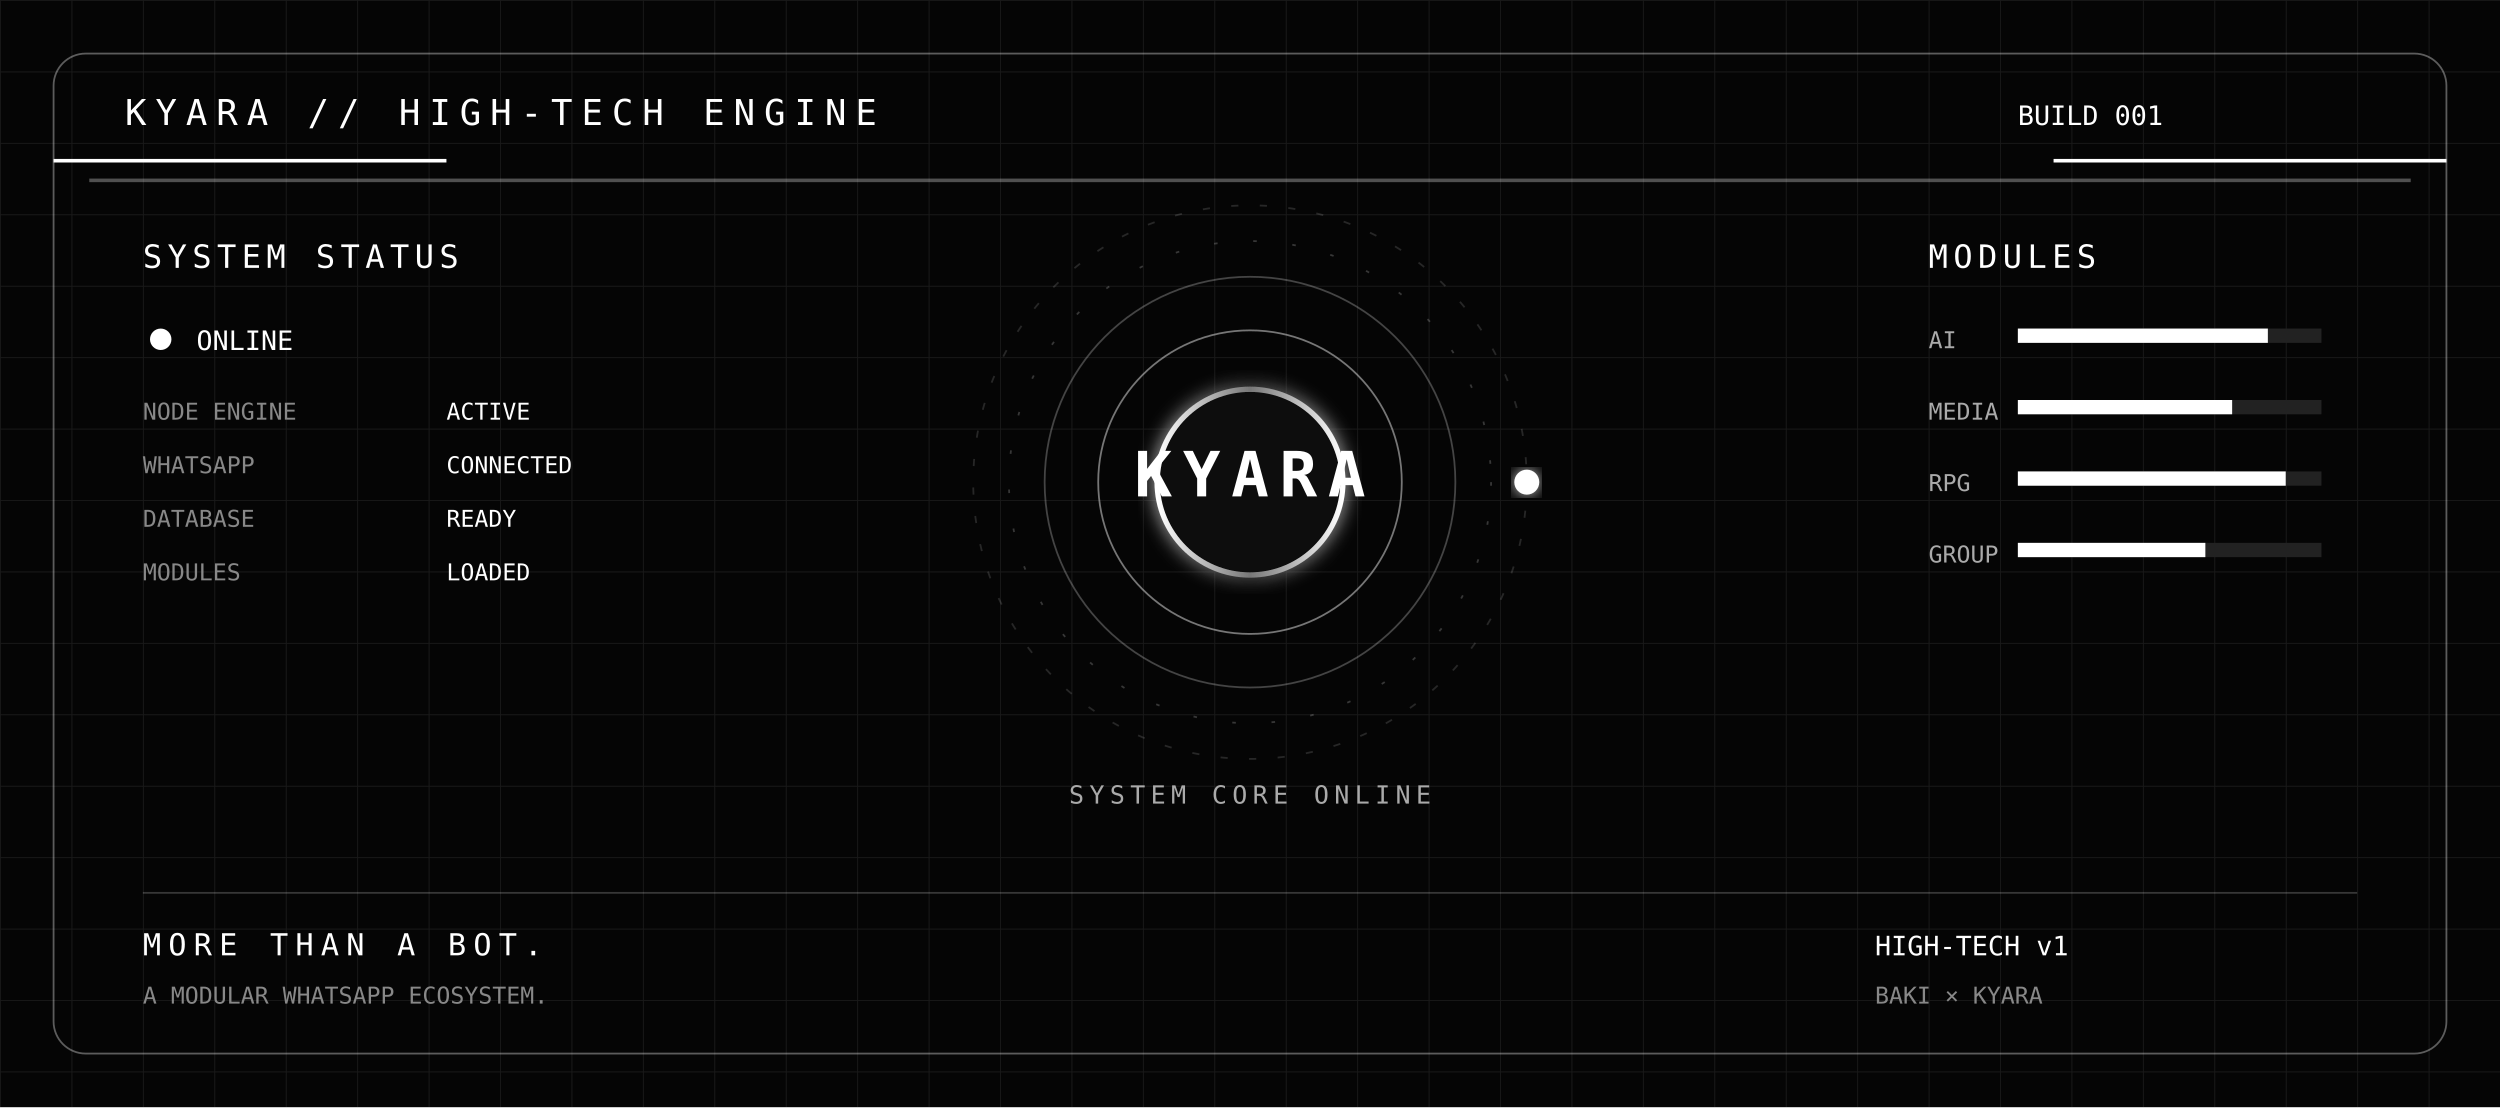
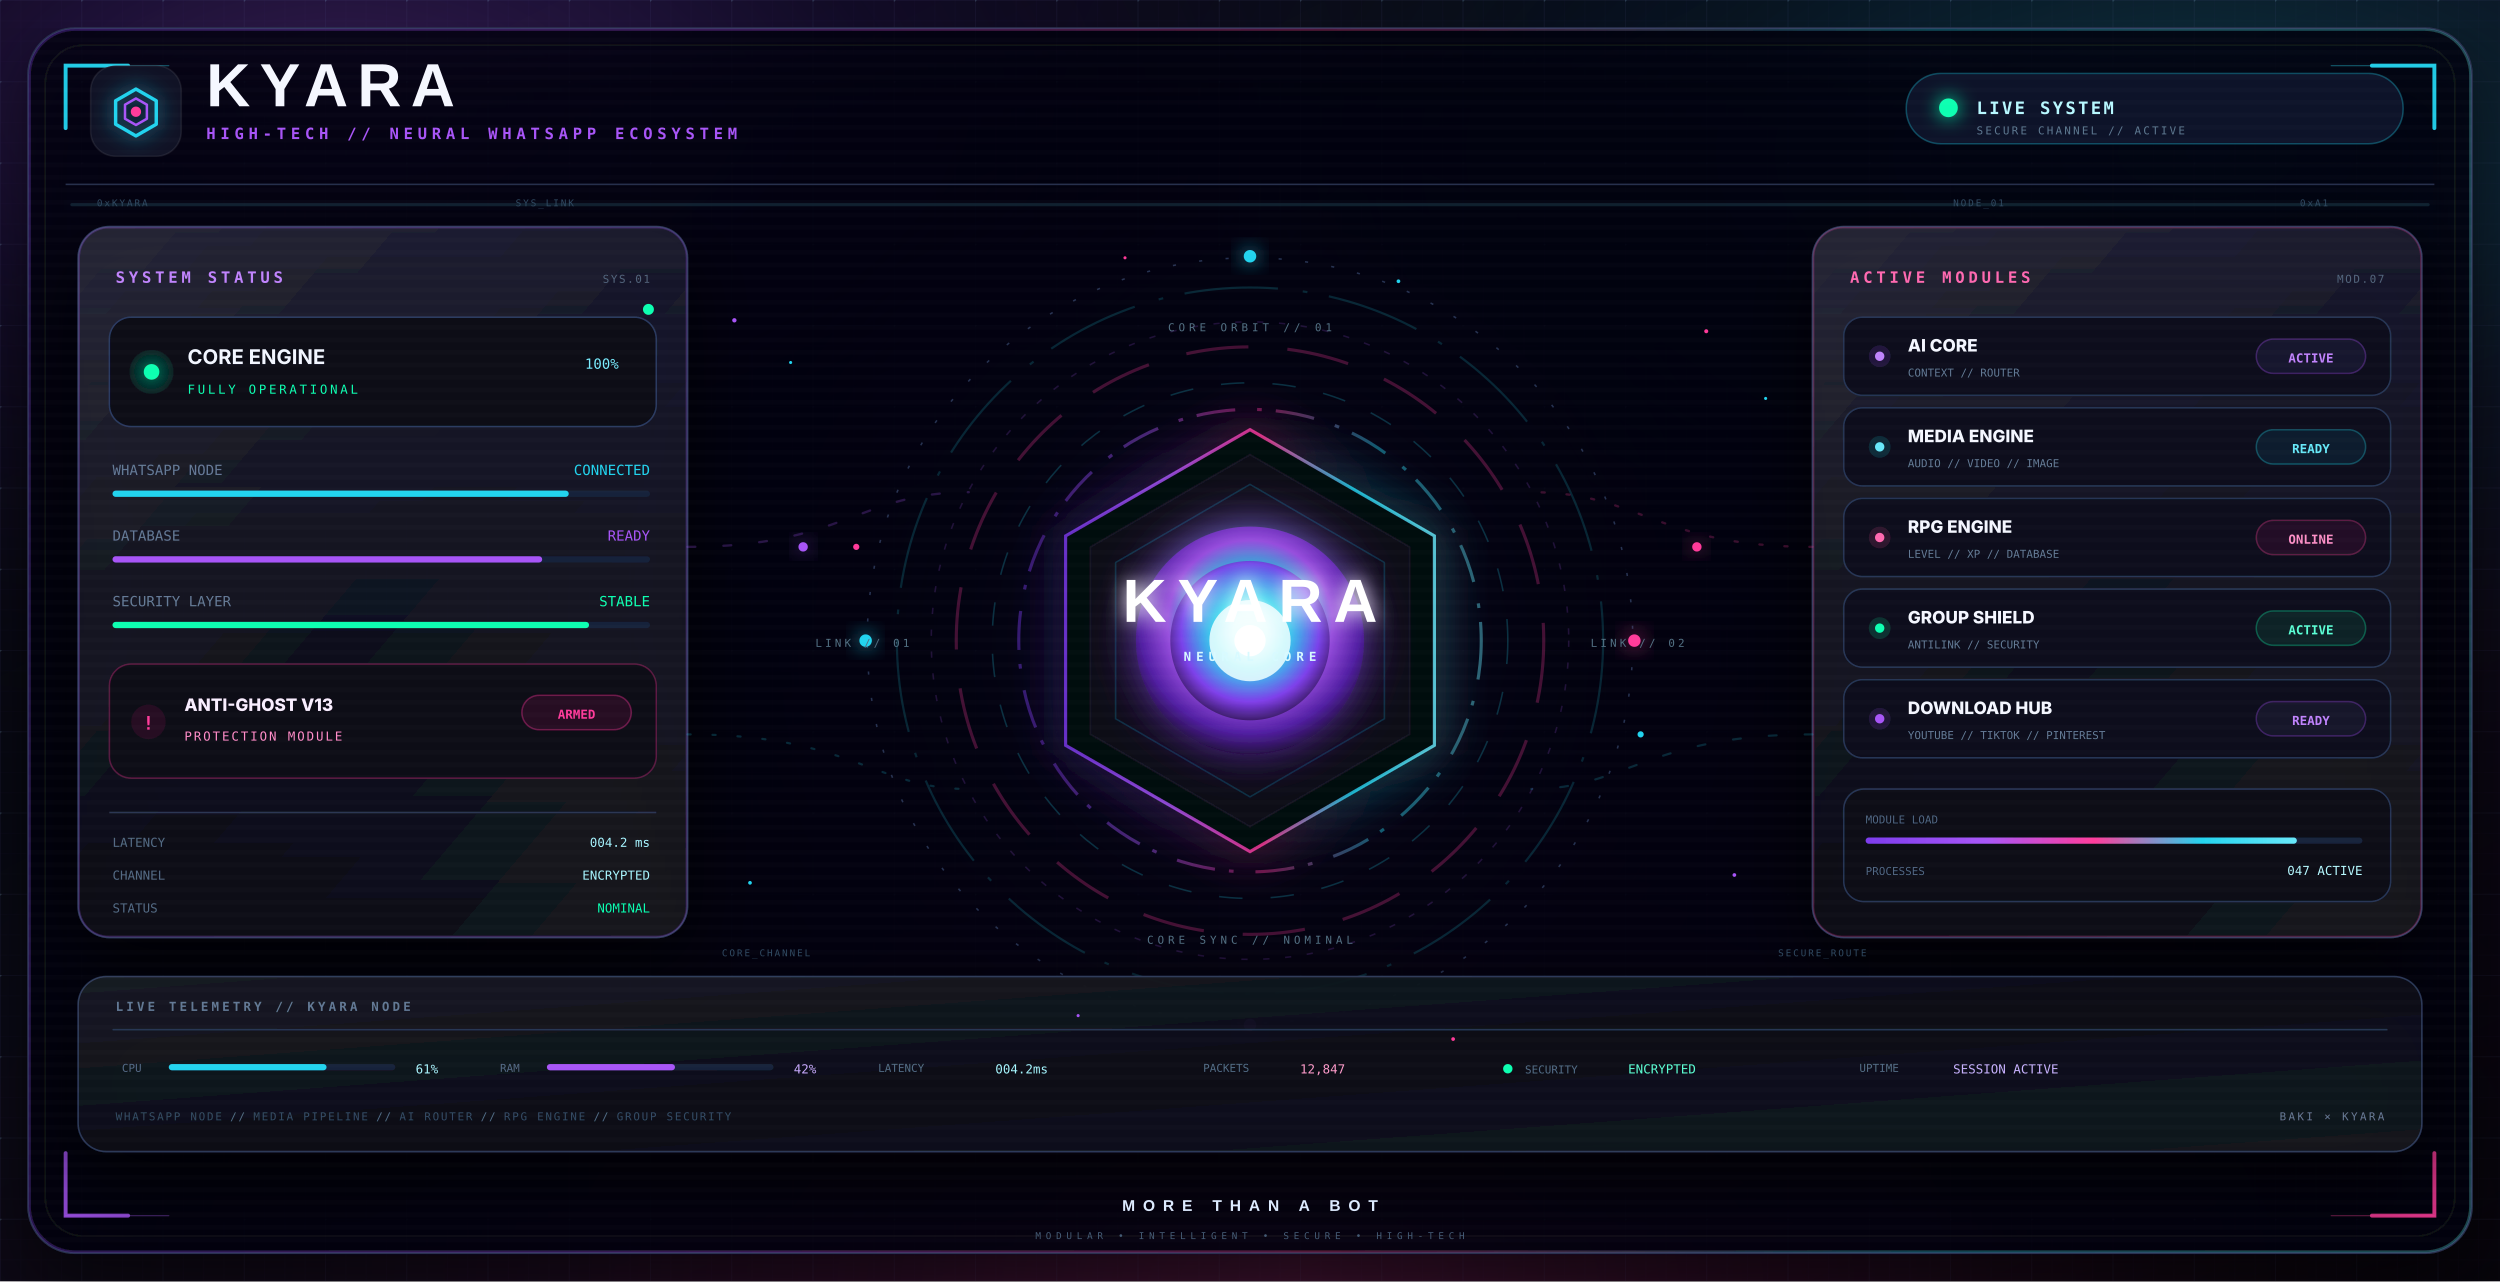
- <svg xmlns="http://www.w3.org/2000/svg" width="1400" height="620" viewBox="0 0 1400 620">
+ <svg xmlns="http://www.w3.org/2000/svg" width="1600" height="820" viewBox="0 0 1600 820" role="img" aria-label="KYARA HIGH-TECH V3">
  <defs>
-     <linearGradient id="g" x1="0" y1="0" x2="1" y2="0">
-       <stop offset="0%" stop-color="#ffffff" />
-       <stop offset="50%" stop-color="#777777" />
-       <stop offset="100%" stop-color="#ffffff" />
+     <linearGradient id="bg" x1="0" y1="0" x2="1" y2="1">
+       <stop offset="0%" stop-color="#03040A" />
+       <stop offset="38%" stop-color="#080914" />
+       <stop offset="72%" stop-color="#0D0715" />
+       <stop offset="100%" stop-color="#020308" />
    </linearGradient>
-     <pattern id="grid" width="40" height="40" patternUnits="userSpaceOnUse">
-       <path d="M40 0H0V40" fill="none" stroke="#fff" stroke-opacity=".08" />
+     <radialGradient id="bgPurple" cx="14%" cy="8%" r="58%">
+       <stop offset="0%" stop-color="#A855F7" stop-opacity=".28" />
+       <stop offset="38%" stop-color="#7C3AED" stop-opacity=".10" />
+       <stop offset="100%" stop-color="#000000" stop-opacity="0" />
+     </radialGradient>
+     <radialGradient id="bgCyan" cx="88%" cy="12%" r="52%">
+       <stop offset="0%" stop-color="#22D3EE" stop-opacity=".22" />
+       <stop offset="42%" stop-color="#0891B2" stop-opacity=".08" />
+       <stop offset="100%" stop-color="#000000" stop-opacity="0" />
+     </radialGradient>
+     <radialGradient id="bgPink" cx="52%" cy="100%" r="65%">
+       <stop offset="0%" stop-color="#FF3B9A" stop-opacity=".20" />
+       <stop offset="45%" stop-color="#DB2777" stop-opacity=".07" />
+       <stop offset="100%" stop-color="#000000" stop-opacity="0" />
+     </radialGradient>
+     <linearGradient id="neon" x1="0" y1="0" x2="1" y2="0">
+       <stop offset="0%" stop-color="#7C3AED" />
+       <stop offset="28%" stop-color="#A855F7" />
+       <stop offset="53%" stop-color="#FF3B9A" />
+       <stop offset="78%" stop-color="#22D3EE" />
+       <stop offset="100%" stop-color="#67E8F9" />
+     </linearGradient>
+     <linearGradient id="neonReverse" x1="1" y1="0" x2="0" y2="0">
+       <stop offset="0%" stop-color="#22D3EE" />
+       <stop offset="45%" stop-color="#FF3B9A" />
+       <stop offset="100%" stop-color="#A855F7" />
+     </linearGradient>
+     <linearGradient id="glass" x1="0" y1="0" x2="0" y2="1">
+       <stop offset="0%" stop-color="#16162B" stop-opacity=".94" />
+       <stop offset="55%" stop-color="#0C0D1B" stop-opacity=".88" />
+       <stop offset="100%" stop-color="#070811" stop-opacity=".97" />
+     </linearGradient>
+     <linearGradient id="glassLight" x1="0" y1="0" x2="1" y2="1">
+       <stop offset="0%" stop-color="#FFFFFF" stop-opacity=".07" />
+       <stop offset="50%" stop-color="#FFFFFF" stop-opacity=".015" />
+       <stop offset="100%" stop-color="#FFFFFF" stop-opacity=".045" />
+     </linearGradient>
+     <radialGradient id="core" cx="50%" cy="42%" r="62%">
+       <stop offset="0%" stop-color="#FFFFFF" />
+       <stop offset="9%" stop-color="#E0FBFF" />
+       <stop offset="21%" stop-color="#67E8F9" />
+       <stop offset="37%" stop-color="#22D3EE" />
+       <stop offset="58%" stop-color="#A855F7" />
+       <stop offset="78%" stop-color="#5B21B6" />
+       <stop offset="100%" stop-color="#12091D" />
+     </radialGradient>
+     <radialGradient id="coreInner" cx="50%" cy="45%" r="60%">
+       <stop offset="0%" stop-color="#FFFFFF" />
+       <stop offset="18%" stop-color="#DFFBFF" />
+       <stop offset="38%" stop-color="#22D3EE" />
+       <stop offset="72%" stop-color="#7C3AED" />
+       <stop offset="100%" stop-color="#170A24" />
+     </radialGradient>
+     <pattern id="grid" width="52" height="52" patternUnits="userSpaceOnUse">
+       <path d="M52 0H0V52" fill="none" stroke="#61709A" stroke-width=".55" stroke-opacity=".16" />
+       <circle cx="0" cy="0" r="1.1" fill="#A5F3FC" opacity=".16" />
    </pattern>
-     <filter id="glow">
-       <feGaussianBlur stdDeviation="5" result="blur" />
+     <pattern id="microGrid" width="13" height="13" patternUnits="userSpaceOnUse">
+       <path d="M13 0H0V13" fill="none" stroke="#8B5CF6" stroke-width=".35" stroke-opacity=".075" />
+     </pattern>
+     <pattern id="scanlines" width="4" height="8" patternUnits="userSpaceOnUse">
+       <rect width="4" height="3" fill="#FFFFFF" opacity=".014" />
+     </pattern>
+     <filter id="glowPurple" x="-100%" y="-100%" width="300%" height="300%">
+       <feGaussianBlur stdDeviation="7" result="blur" />
      <feMerge>
        <feMergeNode in="blur" />
        <feMergeNode in="SourceGraphic" />
      </feMerge>
    </filter>
+     <filter id="glowCyan" x="-100%" y="-100%" width="300%" height="300%">
+       <feGaussianBlur stdDeviation="6" result="blur" />
+       <feMerge>
+         <feMergeNode in="blur" />
+         <feMergeNode in="SourceGraphic" />
+       </feMerge>
+     </filter>
+     <filter id="strongGlow" x="-150%" y="-150%" width="400%" height="400%">
+       <feGaussianBlur stdDeviation="15" result="blur" />
+       <feMerge>
+         <feMergeNode in="blur" />
+         <feMergeNode in="SourceGraphic" />
+       </feMerge>
+     </filter>
+     <filter id="softGlow" x="-150%" y="-150%" width="400%" height="400%">
+       <feGaussianBlur stdDeviation="30" />
+     </filter>
+     <filter id="shadow" x="-30%" y="-30%" width="160%" height="180%">
+       <feDropShadow dx="0" dy="18" stdDeviation="24" flood-color="#000000" flood-opacity=".78" />
+     </filter>
+     <filter id="blurSmall">
+       <feGaussianBlur stdDeviation="2" />
+     </filter>
+     <clipPath id="screen">
+       <rect x="18" y="18" width="1564" height="784" rx="30" />
+     </clipPath>
    <style>
- .pulse{animation:pulse 2.4s infinite ease-in-out;transform-origin:700px 270px}
- .orbit{animation:orbit 9s infinite linear;transform-origin:700px 270px}
- .scan{animation:scan 4s infinite linear}
- .blink{animation:blink 1.2s infinite}
- .bar{animation:bar 2.5s infinite ease-in-out}
- 
- @keyframes pulse{
- 0%,100%{opacity:.45}
- 50%{opacity:1}
- }
- 
- @keyframes orbit{
- from{transform:rotate(0deg)}
- to{transform:rotate(360deg)}
- }
- 
- @keyframes scan{
- 0%{transform:translateY(-250px);opacity:0}
- 20%{opacity:.8}
- 80%{opacity:.8}
- 100%{transform:translateY(500px);opacity:0}
- }
- 
- @keyframes blink{
- 0%,45%,100%{opacity:1}
- 50%,90%{opacity:.15}
- }
- 
- @keyframes bar{
- 0%,100%{opacity:.45}
- 50%{opacity:1}
- }
- </style>
+       .mono{
+         font-family:
+           "JetBrains Mono",
+           "SFMono-Regular",
+           "Roboto Mono",
+           Consolas,
+           monospace;
+       }
+ 
+       .sans{
+         font-family:
+           "Inter",
+           "Segoe UI",
+           Arial,
+           sans-serif;
+       }
+ 
+       .future{
+         font-family:
+           "Orbitron",
+           "Rajdhani",
+           "Segoe UI",
+           Arial,
+           sans-serif;
+       }
+ 
+       .spin{
+         animation:spin 22s linear infinite;
+         transform-origin:800px 410px;
+       }
+ 
+       .spinFast{
+         animation:spinFast 11s linear infinite;
+         transform-origin:800px 410px;
+       }
+ 
+       .spinReverse{
+         animation:spinReverse 17s linear infinite;
+         transform-origin:800px 410px;
+       }
+ 
+       .pulse{
+         animation:pulse 2.2s ease-in-out infinite;
+         transform-origin:center;
+       }
+ 
+       .pulseFast{
+         animation:pulseFast 1.15s ease-in-out infinite;
+         transform-origin:center;
+       }
+ 
+       .blink{
+         animation:blink 1.35s steps(2,end) infinite;
+       }
+ 
+       .scan{
+         animation:scan 5s linear infinite;
+       }
+ 
+       .flow{
+         stroke-dasharray:5 18;
+         animation:flow 3s linear infinite;
+       }
+ 
+       .flowReverse{
+         stroke-dasharray:2 14;
+         animation:flowReverse 2.3s linear infinite;
+       }
+ 
+       .barA{
+         animation:barA 3.1s ease-in-out infinite;
+       }
+ 
+       .barB{
+         animation:barB 2.7s ease-in-out infinite;
+       }
+ 
+       .barC{
+         animation:barC 3.5s ease-in-out infinite;
+       }
+ 
+       .orbitNode{
+         animation:orbitNode 2s ease-in-out infinite;
+       }
+ 
+       @keyframes spin{
+         to{transform:rotate(360deg)}
+       }
+ 
+       @keyframes spinFast{
+         to{transform:rotate(360deg)}
+       }
+ 
+       @keyframes spinReverse{
+         to{transform:rotate(-360deg)}
+       }
+ 
+       @keyframes pulse{
+         0%,100%{
+           opacity:.45;
+           transform:scale(.94)
+         }
+         50%{
+           opacity:1;
+           transform:scale(1)
+         }
+       }
+ 
+       @keyframes pulseFast{
+         0%,100%{opacity:.25}
+         50%{opacity:1}
+       }
+ 
+       @keyframes blink{
+         0%,45%{opacity:1}
+         46%,100%{opacity:.15}
+       }
+ 
+       @keyframes scan{
+         0%{
+           transform:translateY(-260px);
+           opacity:0
+         }
+         10%{opacity:.65}
+         90%{opacity:.65}
+         100%{
+           transform:translateY(260px);
+           opacity:0
+         }
+       }
+ 
+       @keyframes flow{
+         to{stroke-dashoffset:-115}
+       }
+ 
+       @keyframes flowReverse{
+         to{stroke-dashoffset:90}
+       }
+ 
+       @keyframes barA{
+         0%,100%{width:210px}
+         50%{width:292px}
+       }
+ 
+       @keyframes barB{
+         0%,100%{width:250px}
+         50%{width:310px}
+       }
+ 
+       @keyframes barC{
+         0%,100%{width:170px}
+         50%{width:270px}
+       }
+ 
+       @keyframes orbitNode{
+         0%,100%{
+           opacity:.3;
+           transform:scale(.75)
+         }
+         50%{
+           opacity:1;
+           transform:scale(1.2)
+         }
+       }
+     </style>
  </defs>
-   <rect width="1400" height="620" fill="#050505" />
-   <rect width="1400" height="620" fill="url(#grid)" />
-   <rect x="30" y="30" width="1340" height="560" rx="18" fill="none" stroke="#fff" stroke-opacity=".35" />
-   <path d="M30 90H250M1150 90H1370" stroke="#fff" stroke-width="2" />
-   <text x="70" y="70" fill="#fff" font-family="monospace" font-size="20" letter-spacing="5">KYARA // HIGH-TECH ENGINE</text>
-   <text x="1130" y="70" fill="#fff" font-family="monospace" font-size="15">BUILD 001</text>
-   <g class="orbit">
-     <circle cx="700" cy="270" r="155" fill="none" stroke="#fff" stroke-opacity=".14" stroke-dasharray="4 12" />
-     <circle cx="700" cy="270" r="135" fill="none" stroke="#fff" stroke-opacity=".20" stroke-dasharray="2 20" />
-     <circle cx="855" cy="270" r="7" fill="#fff" filter="url(#glow)" />
-   </g>
-   <g class="pulse">
-     <circle cx="700" cy="270" r="115" fill="none" stroke="#fff" stroke-opacity=".25" />
-     <circle cx="700" cy="270" r="85" fill="none" stroke="#fff" stroke-opacity=".45" />
-     <circle cx="700" cy="270" r="52" fill="#090909" stroke="url(#g)" stroke-width="3" filter="url(#glow)" />
-     <text x="700" y="278" text-anchor="middle" fill="#fff" font-family="monospace" font-size="35" font-weight="bold" letter-spacing="6">KYARA</text>
-   </g>
-   <text x="700" y="450" text-anchor="middle" fill="#aaa" font-family="monospace" font-size="14" letter-spacing="3">SYSTEM CORE ONLINE</text>
-   <g font-family="monospace">
-     <text x="80" y="150" fill="#fff" font-size="18" letter-spacing="3">SYSTEM STATUS</text>
-     <circle cx="90" cy="190" r="6" fill="#fff" class="blink" />
-     <text x="110" y="196" fill="#fff" font-size="15">ONLINE</text>
-     <text x="80" y="235" fill="#888" font-size="13">NODE ENGINE</text>
-     <text x="250" y="235" fill="#fff" font-size="13">ACTIVE</text>
-     <text x="80" y="265" fill="#888" font-size="13">WHATSAPP</text>
-     <text x="250" y="265" fill="#fff" font-size="13">CONNECTED</text>
-     <text x="80" y="295" fill="#888" font-size="13">DATABASE</text>
-     <text x="250" y="295" fill="#fff" font-size="13">READY</text>
-     <text x="80" y="325" fill="#888" font-size="13">MODULES</text>
-     <text x="250" y="325" fill="#fff" font-size="13">LOADED</text>
-   </g>
-   <g font-family="monospace">
-     <text x="1080" y="150" fill="#fff" font-size="18" letter-spacing="3">MODULES</text>
-     <text x="1080" y="195" fill="#aaa" font-size="13">AI</text>
-     <rect x="1130" y="184" width="170" height="8" fill="#222" />
-     <rect x="1130" y="184" width="140" height="8" fill="#fff" class="bar" />
-     <text x="1080" y="235" fill="#aaa" font-size="13">MEDIA</text>
-     <rect x="1130" y="224" width="170" height="8" fill="#222" />
-     <rect x="1130" y="224" width="120" height="8" fill="#fff" class="bar" />
-     <text x="1080" y="275" fill="#aaa" font-size="13">RPG</text>
-     <rect x="1130" y="264" width="170" height="8" fill="#222" />
-     <rect x="1130" y="264" width="150" height="8" fill="#fff" class="bar" />
-     <text x="1080" y="315" fill="#aaa" font-size="13">GROUP</text>
-     <rect x="1130" y="304" width="170" height="8" fill="#222" />
-     <rect x="1130" y="304" width="105" height="8" fill="#fff" class="bar" />
-   </g>
-   <rect x="50" y="100" width="1300" height="2" fill="#fff" opacity=".3" class="scan" />
-   <path d="M80 500H1320" stroke="#fff" stroke-opacity=".2" />
-   <text x="80" y="535" fill="#fff" font-family="monospace" font-size="17" letter-spacing="4">MORE THAN A BOT.</text>
-   <text x="80" y="562" fill="#888" font-family="monospace" font-size="13">A MODULAR WHATSAPP ECOSYSTEM.</text>
-   <text x="1050" y="535" fill="#fff" font-family="monospace" font-size="15">HIGH-TECH v1</text>
-   <text x="1050" y="562" fill="#888" font-family="monospace" font-size="13">BAKI × KYARA</text>
+   <rect width="1600" height="820" fill="url(#bg)" />
+   <rect width="1600" height="820" fill="url(#bgPurple)" />
+   <rect width="1600" height="820" fill="url(#bgCyan)" />
+   <rect width="1600" height="820" fill="url(#bgPink)" />
+   <rect width="1600" height="820" fill="url(#grid)" />
+   <rect width="1600" height="820" fill="url(#microGrid)" opacity=".75" />
+   <circle cx="800" cy="410" r="290" fill="#A855F7" opacity=".045" filter="url(#softGlow)" />
+   <circle cx="800" cy="410" r="210" fill="#22D3EE" opacity=".035" filter="url(#softGlow)" />
+   <g filter="url(#shadow)">
+     <rect x="18" y="18" width="1564" height="784" rx="30" fill="#03040A" fill-opacity=".76" stroke="#2A3150" stroke-width="1.2" />
+     <rect x="19" y="19" width="1562" height="782" rx="29" fill="none" stroke="url(#neon)" stroke-opacity=".28" stroke-width="1.5" />
+     <rect x="29" y="29" width="1542" height="762" rx="24" fill="none" stroke="#FFFFFF" stroke-opacity=".045" />
+   </g>
+   <g fill="none" stroke-linecap="round">
+     <path d="M42 82V42H82" stroke="#22D3EE" stroke-width="2.5" opacity=".95" />
+     <path d="M42 42H108" stroke="#22D3EE" stroke-width=".8" opacity=".35" />
+     <path d="M1558 82V42H1518" stroke="#22D3EE" stroke-width="2.5" opacity=".95" />
+     <path d="M1492 42H1558" stroke="#22D3EE" stroke-width=".8" opacity=".35" />
+     <path d="M42 738V778H82" stroke="#A855F7" stroke-width="2.5" opacity=".85" />
+     <path d="M42 778H108" stroke="#A855F7" stroke-width=".8" opacity=".35" />
+     <path d="M1558 738V778H1518" stroke="#FF3B9A" stroke-width="2.5" opacity=".85" />
+     <path d="M1492 778H1558" stroke="#FF3B9A" stroke-width=".8" opacity=".35" />
+   </g>
+   <g>
+     <rect x="58" y="42" width="58" height="58" rx="16" fill="#101225" stroke="#FFFFFF" stroke-opacity=".08" />
+     <g transform="translate(72 56)" fill="none" stroke-linejoin="round">
+       <path d="M15 1                L28 8.5                L28 23.5                L15 31                L2 23.5                L2 8.5Z" stroke="#22D3EE" stroke-width="2.2" filter="url(#glowCyan)" />
+       <path d="M15 7                L22 11                L22 20                L15 24                L8 20                L8 11Z" stroke="#A855F7" stroke-width="1.6" />
+       <circle cx="15" cy="15.5" r="2.8" fill="#FF3B9A" stroke="#FF3B9A" />
+     </g>
+     <text x="132" y="68" class="future" font-size="39" font-weight="900" letter-spacing="6" fill="#F5F7FF">
+       KYARA
+     </text>
+     <text x="132" y="89" class="mono" font-size="10" font-weight="700" letter-spacing="3" fill="#A855F7">
+       HIGH-TECH // NEURAL WHATSAPP ECOSYSTEM
+     </text>
+     <rect x="1220" y="47" width="318" height="45" rx="22" fill="#0D1329" stroke="#22D3EE" stroke-opacity=".32" />
+     <circle cx="1247" cy="69" r="6" fill="#10FFB1" filter="url(#glowCyan)" class="pulseFast" />
+     <text x="1265" y="73" class="mono" font-size="11" font-weight="800" letter-spacing="1.5" fill="#B7F8FF">
+       LIVE SYSTEM
+     </text>
+     <text x="1265" y="86" class="mono" font-size="7" letter-spacing="1.4" fill="#5D7890">
+       SECURE CHANNEL // ACTIVE
+     </text>
+   </g>
+   <path d="M42 118H1558" stroke="#27304D" stroke-width="1" />
+   <path d="M42 118H510" stroke="url(#neon)" stroke-width="1.5" opacity=".85" />
+   <path d="M1090 118H1558" stroke="url(#neonReverse)" stroke-width="1" opacity=".55" />
+   <g transform="translate(50 145)" filter="url(#shadow)">
+     <rect width="390" height="455" rx="20" fill="url(#glass)" stroke="#303A5D" stroke-width="1" />
+     <rect x=".7" y=".7" width="388.6" height="453.6" rx="19" fill="none" stroke="#A855F7" stroke-opacity=".23" />
+     <rect width="390" height="455" rx="20" fill="url(#glassLight)" />
+     <text x="24" y="36" class="mono" font-size="10" font-weight="800" letter-spacing="2.4" fill="#C084FC">
+       SYSTEM STATUS
+     </text>
+     <text x="366" y="36" class="mono" font-size="7" letter-spacing="1" text-anchor="end" fill="#52647E">
+       SYS.01
+     </text>
+     <circle cx="365" cy="53" r="3.5" fill="#10FFB1" class="blink" />
+     <rect x="20" y="58" width="350" height="70" rx="14" fill="#070A15" stroke="#2B3A60" />
+     <circle cx="47" cy="93" r="14" fill="#10FFB1" opacity=".08" />
+     <circle cx="47" cy="93" r="5" fill="#10FFB1" filter="url(#glowCyan)" class="pulse" />
+     <text x="70" y="88" class="sans" font-size="13" font-weight="700" fill="#F2F6FF">
+       CORE ENGINE
+     </text>
+     <text x="70" y="107" class="mono" font-size="8" letter-spacing="1.7" fill="#10FFB1">
+       FULLY OPERATIONAL
+     </text>
+     <text x="346" y="91" class="mono" font-size="9" text-anchor="end" fill="#7CEEFF">
+       100%
+     </text>
+     <g class="mono">
+       <text x="22" y="159" font-size="9" fill="#657A96">
+         WHATSAPP NODE
+       </text>
+       <text x="366" y="159" font-size="9" text-anchor="end" fill="#22D3EE">
+         CONNECTED
+       </text>
+       <rect x="22" y="169" width="344" height="4" rx="2" fill="#17223B" />
+       <rect x="22" y="169" width="292" height="4" rx="2" fill="#22D3EE" class="barA" />
+       <text x="22" y="201" font-size="9" fill="#657A96">
+         DATABASE
+       </text>
+       <text x="366" y="201" font-size="9" text-anchor="end" fill="#A855F7">
+         READY
+       </text>
+       <rect x="22" y="211" width="344" height="4" rx="2" fill="#17223B" />
+       <rect x="22" y="211" width="275" height="4" rx="2" fill="#A855F7" class="barB" />
+       <text x="22" y="243" font-size="9" fill="#657A96">
+         SECURITY LAYER
+       </text>
+       <text x="366" y="243" font-size="9" text-anchor="end" fill="#10FFB1">
+         STABLE
+       </text>
+       <rect x="22" y="253" width="344" height="4" rx="2" fill="#17223B" />
+       <rect x="22" y="253" width="305" height="4" rx="2" fill="#10FFB1" class="barC" />
+     </g>
+     <rect x="20" y="280" width="350" height="73" rx="14" fill="#100817" stroke="#FF3B9A" stroke-opacity=".3" />
+     <circle cx="45" cy="317" r="11" fill="#FF3B9A" opacity=".09" />
+     <text x="45" y="322" text-anchor="middle" class="mono" font-size="12" font-weight="900" fill="#FF3B9A">
+       !
+     </text>
+     <text x="68" y="310" class="sans" font-size="11" font-weight="800" fill="#F9EFFF">
+       ANTI-GHOST V13
+     </text>
+     <text x="68" y="329" class="mono" font-size="8" letter-spacing="1.2" fill="#FF8FC8">
+       PROTECTION MODULE
+     </text>
+     <rect x="284" y="300" width="70" height="22" rx="11" fill="#FF3B9A" fill-opacity=".10" stroke="#FF3B9A" stroke-opacity=".35" />
+     <text x="319" y="315" text-anchor="middle" class="mono" font-size="8" font-weight="800" fill="#FF3B9A">
+       ARMED
+     </text>
+     <path d="M20 375H370" stroke="#293653" />
+     <text x="22" y="397" class="mono" font-size="8" fill="#536A84">
+       LATENCY
+     </text>
+     <text x="366" y="397" class="mono" font-size="8" text-anchor="end" fill="#A9F6FF">
+       004.2 ms
+     </text>
+     <text x="22" y="418" class="mono" font-size="8" fill="#536A84">
+       CHANNEL
+     </text>
+     <text x="366" y="418" class="mono" font-size="8" text-anchor="end" fill="#A9F6FF">
+       ENCRYPTED
+     </text>
+     <text x="22" y="439" class="mono" font-size="8" fill="#536A84">
+       STATUS
+     </text>
+     <text x="366" y="439" class="mono" font-size="8" text-anchor="end" fill="#10FFB1">
+       NOMINAL
+     </text>
+   </g>
+   <g transform="translate(1160 145)" filter="url(#shadow)">
+     <rect width="390" height="455" rx="20" fill="url(#glass)" stroke="#303A5D" stroke-width="1" />
+     <rect x=".7" y=".7" width="388.6" height="453.6" rx="19" fill="none" stroke="#FF3B9A" stroke-opacity=".22" />
+     <rect width="390" height="455" rx="20" fill="url(#glassLight)" />
+     <text x="24" y="36" class="mono" font-size="10" font-weight="800" letter-spacing="2.4" fill="#FF69B0">
+       ACTIVE MODULES
+     </text>
+     <text x="366" y="36" class="mono" font-size="7" letter-spacing="1" text-anchor="end" fill="#52647E">
+       MOD.07
+     </text>
+     <g class="sans">
+       <rect x="20" y="58" width="350" height="50" rx="12" fill="#0A0D1A" stroke="#273555" />
+       <circle cx="43" cy="83" r="7" fill="#A855F7" opacity=".16" />
+       <circle cx="43" cy="83" r="3" fill="#C084FC" class="pulse" />
+       <text x="61" y="80" font-size="11" font-weight="800" fill="#F4F6FF">
+         AI CORE
+       </text>
+       <text x="61" y="96" class="mono" font-size="7" fill="#647A96">
+         CONTEXT // ROUTER
+       </text>
+       <rect x="284" y="72" width="70" height="22" rx="11" fill="#A855F7" fill-opacity=".10" stroke="#A855F7" stroke-opacity=".3" />
+       <text x="319" y="87" text-anchor="middle" class="mono" font-size="8" font-weight="800" fill="#C084FC">
+         ACTIVE
+       </text>
+       <rect x="20" y="116" width="350" height="50" rx="12" fill="#0A0D1A" stroke="#273555" />
+       <circle cx="43" cy="141" r="7" fill="#22D3EE" opacity=".15" />
+       <circle cx="43" cy="141" r="3" fill="#67E8F9" class="pulse" />
+       <text x="61" y="138" font-size="11" font-weight="800" fill="#F4F6FF">
+         MEDIA ENGINE
+       </text>
+       <text x="61" y="154" class="mono" font-size="7" fill="#647A96">
+         AUDIO // VIDEO // IMAGE
+       </text>
+       <rect x="284" y="130" width="70" height="22" rx="11" fill="#22D3EE" fill-opacity=".09" stroke="#22D3EE" stroke-opacity=".3" />
+       <text x="319" y="145" text-anchor="middle" class="mono" font-size="8" font-weight="800" fill="#67E8F9">
+         READY
+       </text>
+       <rect x="20" y="174" width="350" height="50" rx="12" fill="#0A0D1A" stroke="#273555" />
+       <circle cx="43" cy="199" r="7" fill="#FF3B9A" opacity=".15" />
+       <circle cx="43" cy="199" r="3" fill="#FF69B0" class="pulse" />
+       <text x="61" y="196" font-size="11" font-weight="800" fill="#F4F6FF">
+         RPG ENGINE
+       </text>
+       <text x="61" y="212" class="mono" font-size="7" fill="#647A96">
+         LEVEL // XP // DATABASE
+       </text>
+       <rect x="284" y="188" width="70" height="22" rx="11" fill="#FF3B9A" fill-opacity=".09" stroke="#FF3B9A" stroke-opacity=".3" />
+       <text x="319" y="203" text-anchor="middle" class="mono" font-size="8" font-weight="800" fill="#FF8FC8">
+         ONLINE
+       </text>
+       <rect x="20" y="232" width="350" height="50" rx="12" fill="#0A0D1A" stroke="#273555" />
+       <circle cx="43" cy="257" r="7" fill="#10FFB1" opacity=".15" />
+       <circle cx="43" cy="257" r="3" fill="#10FFB1" class="pulse" />
+       <text x="61" y="254" font-size="11" font-weight="800" fill="#F4F6FF">
+         GROUP SHIELD
+       </text>
+       <text x="61" y="270" class="mono" font-size="7" fill="#647A96">
+         ANTILINK // SECURITY
+       </text>
+       <rect x="284" y="246" width="70" height="22" rx="11" fill="#10FFB1" fill-opacity=".08" stroke="#10FFB1" stroke-opacity=".3" />
+       <text x="319" y="261" text-anchor="middle" class="mono" font-size="8" font-weight="800" fill="#5CFFD5">
+         ACTIVE
+       </text>
+       <rect x="20" y="290" width="350" height="50" rx="12" fill="#0A0D1A" stroke="#273555" />
+       <circle cx="43" cy="315" r="7" fill="#A855F7" opacity=".15" />
+       <circle cx="43" cy="315" r="3" fill="#A855F7" class="pulse" />
+       <text x="61" y="312" font-size="11" font-weight="800" fill="#F4F6FF">
+         DOWNLOAD HUB
+       </text>
+       <text x="61" y="328" class="mono" font-size="7" fill="#647A96">
+         YOUTUBE // TIKTOK // PINTEREST
+       </text>
+       <rect x="284" y="304" width="70" height="22" rx="11" fill="#A855F7" fill-opacity=".08" stroke="#A855F7" stroke-opacity=".3" />
+       <text x="319" y="319" text-anchor="middle" class="mono" font-size="8" font-weight="800" fill="#C084FC">
+         READY
+       </text>
+     </g>
+     <rect x="20" y="360" width="350" height="72" rx="13" fill="#070A14" stroke="#273555" />
+     <text x="34" y="382" class="mono" font-size="7" fill="#526783">
+       MODULE LOAD
+     </text>
+     <rect x="34" y="391" width="318" height="4" rx="2" fill="#17213A" />
+     <rect x="34" y="391" width="276" height="4" rx="2" fill="url(#neon)" class="barB" />
+     <text x="34" y="415" class="mono" font-size="7" fill="#526783">
+       PROCESSES
+     </text>
+     <text x="352" y="415" class="mono" font-size="8" text-anchor="end" fill="#B8F9FF">
+       047 ACTIVE
+     </text>
+   </g>
+   <g class="spin" fill="none">
+     <circle cx="800" cy="410" r="245" stroke="#263251" stroke-width="1" stroke-dasharray="2 15" />
+     <circle cx="800" cy="410" r="226" stroke="#22D3EE" stroke-opacity=".17" stroke-width="1.4" stroke-dasharray="60 16 3 14" />
+     <circle cx="800" cy="410" r="204" stroke="#A855F7" stroke-opacity=".18" stroke-width="1" stroke-dasharray="4 10" />
+   </g>
+   <g class="spinReverse" fill="none">
+     <circle cx="800" cy="410" r="188" stroke="#FF3B9A" stroke-opacity=".26" stroke-width="2" stroke-dasharray="40 25" />
+     <circle cx="800" cy="410" r="165" stroke="#22D3EE" stroke-opacity=".22" stroke-width="1" stroke-dasharray="15 18" />
+   </g>
+   <g class="spinFast" fill="none">
+     <circle cx="800" cy="410" r="148" stroke="url(#neon)" stroke-width="2" stroke-opacity=".42" stroke-dasharray="25 14 3 9" />
+   </g>
+   <g class="pulseFast">
+     <circle cx="800" cy="164" r="4" fill="#22D3EE" filter="url(#glowCyan)" />
+     <circle cx="1046" cy="410" r="4" fill="#FF3B9A" filter="url(#glowPurple)" />
+     <circle cx="800" cy="656" r="4" fill="#A855F7" filter="url(#glowPurple)" />
+     <circle cx="554" cy="410" r="4" fill="#22D3EE" filter="url(#glowCyan)" />
+   </g>
+   <g fill="none" stroke-linecap="round">
+     <path d="M440 350              C540 350 550 315 620 315" stroke="#A855F7" stroke-opacity=".23" stroke-width="1.5" class="flow" />
+     <path d="M440 470              C545 470 560 505 620 505" stroke="#22D3EE" stroke-opacity=".19" stroke-width="1.4" class="flowReverse" />
+     <path d="M1160 350              C1060 350 1050 315 980 315" stroke="#FF3B9A" stroke-opacity=".22" stroke-width="1.5" class="flowReverse" />
+     <path d="M1160 470              C1055 470 1040 505 980 505" stroke="#22D3EE" stroke-opacity=".18" stroke-width="1.4" class="flow" />
+   </g>
+   <circle cx="800" cy="410" r="130" fill="#A855F7" opacity=".055" filter="url(#softGlow)" />
+   <circle cx="800" cy="410" r="105" fill="#22D3EE" opacity=".045" filter="url(#softGlow)" />
+   <g filter="url(#strongGlow)">
+     <path d="M800 275              L918 343              L918 477              L800 545              L682 477              L682 343Z" fill="#050711" stroke="url(#neon)" stroke-width="2" stroke-opacity=".8" />
+     <path d="M800 291              L902 350              L902 470              L800 529              L698 470              L698 350Z" fill="#0A0B19" stroke="#FFFFFF" stroke-opacity=".06" />
+     <path d="M800 310              L886 360              L886 460              L800 510              L714 460              L714 360Z" fill="none" stroke="#22D3EE" stroke-opacity=".2" stroke-width="1" />
+   </g>
+   <circle cx="800" cy="410" r="73" fill="url(#core)" opacity=".88" filter="url(#strongGlow)" class="pulse" />
+   <circle cx="800" cy="410" r="51" fill="url(#coreInner)" opacity=".86" />
+   <circle cx="800" cy="410" r="26" fill="#EFFFFF" opacity=".85" class="pulseFast" />
+   <circle cx="800" cy="410" r="10" fill="#FFFFFF" filter="url(#strongGlow)" />
+   <g text-anchor="middle">
+     <text x="800" y="398" class="future" font-size="39" font-weight="900" letter-spacing="7" fill="#FFFFFF" filter="url(#glowCyan)">
+       KYARA
+     </text>
+     <text x="800" y="423" class="mono" font-size="8" font-weight="800" letter-spacing="3.2" fill="#D8FAFF">
+       NEURAL CORE
+     </text>
+   </g>
+   <g class="mono">
+     <text x="800" y="212" text-anchor="middle" font-size="7" letter-spacing="2.5" fill="#527083">
+       CORE ORBIT // 01
+     </text>
+     <text x="1018" y="414" font-size="7" letter-spacing="2" fill="#527083">
+       LINK // 02
+     </text>
+     <text x="582" y="414" text-anchor="end" font-size="7" letter-spacing="2" fill="#527083">
+       LINK // 01
+     </text>
+     <text x="800" y="604" text-anchor="middle" font-size="7" letter-spacing="2.5" fill="#527083">
+       CORE SYNC // NOMINAL
+     </text>
+   </g>
+   <g class="pulseFast">
+     <circle cx="514" cy="350" r="3" fill="#A855F7" filter="url(#glowPurple)" />
+     <circle cx="548" cy="350" r="2" fill="#FF3B9A" />
+     <circle cx="1086" cy="350" r="3" fill="#FF3B9A" filter="url(#glowPurple)" />
+     <circle cx="1050" cy="470" r="2" fill="#22D3EE" />
+   </g>
+   <g transform="translate(50 625)" filter="url(#shadow)">
+     <rect width="1500" height="112" rx="18" fill="#070A14" fill-opacity=".94" stroke="#293655" />
+     <rect width="1500" height="112" rx="18" fill="url(#glassLight)" />
+     <path d="M22 34H1478" stroke="#263452" />
+     <text x="24" y="22" class="mono" font-size="8" font-weight="800" letter-spacing="2" fill="#627895">
+       LIVE TELEMETRY // KYARA NODE
+     </text>
+     <g transform="translate(28 52)">
+       <text x="0" y="9" class="mono" font-size="7" fill="#536B86">
+         CPU
+       </text>
+       <rect x="30" y="4" width="145" height="4" rx="2" fill="#18233B" />
+       <rect x="30" y="4" width="101" height="4" rx="2" fill="#22D3EE" class="barA" />
+       <text x="188" y="10" class="mono" font-size="8" fill="#A9F7FF">
+         61%
+       </text>
+     </g>
+     <g transform="translate(270 52)">
+       <text x="0" y="9" class="mono" font-size="7" fill="#536B86">
+         RAM
+       </text>
+       <rect x="30" y="4" width="145" height="4" rx="2" fill="#18233B" />
+       <rect x="30" y="4" width="82" height="4" rx="2" fill="#A855F7" class="barB" />
+       <text x="188" y="10" class="mono" font-size="8" fill="#C9A9FF">
+         42%
+       </text>
+     </g>
+     <g transform="translate(512 52)">
+       <text x="0" y="9" class="mono" font-size="7" fill="#536B86">
+         LATENCY
+       </text>
+       <text x="75" y="10" class="mono" font-size="8" fill="#A9F7FF">
+         004.2ms
+       </text>
+     </g>
+     <g transform="translate(720 52)">
+       <text x="0" y="9" class="mono" font-size="7" fill="#536B86">
+         PACKETS
+       </text>
+       <text x="62" y="10" class="mono" font-size="8" fill="#FF9BCA">
+         12,847
+       </text>
+     </g>
+     <g transform="translate(910 52)">
+       <circle cx="5" cy="7" r="3" fill="#10FFB1" class="blink" />
+       <text x="16" y="10" class="mono" font-size="7" fill="#536B86">
+         SECURITY
+       </text>
+       <text x="82" y="10" class="mono" font-size="8" fill="#5CFFD5">
+         ENCRYPTED
+       </text>
+     </g>
+     <g transform="translate(1140 52)">
+       <text x="0" y="9" class="mono" font-size="7" fill="#536B86">
+         UPTIME
+       </text>
+       <text x="60" y="10" class="mono" font-size="8" fill="#C8B0FF">
+         SESSION ACTIVE
+       </text>
+     </g>
+     <text x="24" y="92" class="mono" font-size="7" letter-spacing="1.1" fill="#334A64">
+       WHATSAPP NODE
+       <tspan fill="#526B87"> //</tspan>
+       MEDIA PIPELINE
+       <tspan fill="#526B87"> //</tspan>
+       AI ROUTER
+       <tspan fill="#526B87"> //</tspan>
+       RPG ENGINE
+       <tspan fill="#526B87"> //</tspan>
+       GROUP SECURITY
+     </text>
+     <text x="1476" y="92" text-anchor="end" class="mono" font-size="7" letter-spacing="1.5" fill="#657A96">
+       BAKI × KYARA
+     </text>
+   </g>
+   <g clip-path="url(#screen)" pointer-events="none">
+     <rect x="0" y="0" width="1600" height="820" fill="url(#scanlines)" />
+     <rect x="45" y="130" width="1510" height="2" rx="1" fill="#67E8F9" opacity=".13" filter="url(#glowCyan)" class="scan" />
+   </g>
+   <g class="mono" font-size="6" fill="#304A62" letter-spacing="1.2">
+     <text x="62" y="132">0xKYARA</text>
+     <text x="330" y="132">SYS_LINK</text>
+     <text x="1250" y="132">NODE_01</text>
+     <text x="1490" y="132" text-anchor="end">0xA1</text>
+     <text x="462" y="612">CORE_CHANNEL</text>
+     <text x="1138" y="612">SECURE_ROUTE</text>
+   </g>
+   <g class="pulseFast">
+     <circle cx="470" cy="205" r="1.4" fill="#A855F7" />
+     <circle cx="506" cy="232" r="1" fill="#22D3EE" />
+     <circle cx="1092" cy="212" r="1.3" fill="#FF3B9A" />
+     <circle cx="1130" cy="255" r="1" fill="#22D3EE" />
+     <circle cx="480" cy="565" r="1.2" fill="#22D3EE" />
+     <circle cx="1110" cy="560" r="1.2" fill="#A855F7" />
+     <circle cx="720" cy="165" r="1" fill="#FF3B9A" />
+     <circle cx="895" cy="180" r="1.2" fill="#22D3EE" />
+     <circle cx="690" cy="650" r="1" fill="#A855F7" />
+     <circle cx="930" cy="665" r="1.2" fill="#FF3B9A" />
+   </g>
+   <g text-anchor="middle">
+     <text x="800" y="775" class="future" font-size="10" font-weight="800" letter-spacing="5" fill="#DDEBFF">
+       MORE THAN A BOT
+     </text>
+     <text x="800" y="793" class="mono" font-size="6" letter-spacing="3" fill="#455C76">
+       MODULAR • INTELLIGENT • SECURE • HIGH-TECH
+     </text>
+   </g>
</svg>
